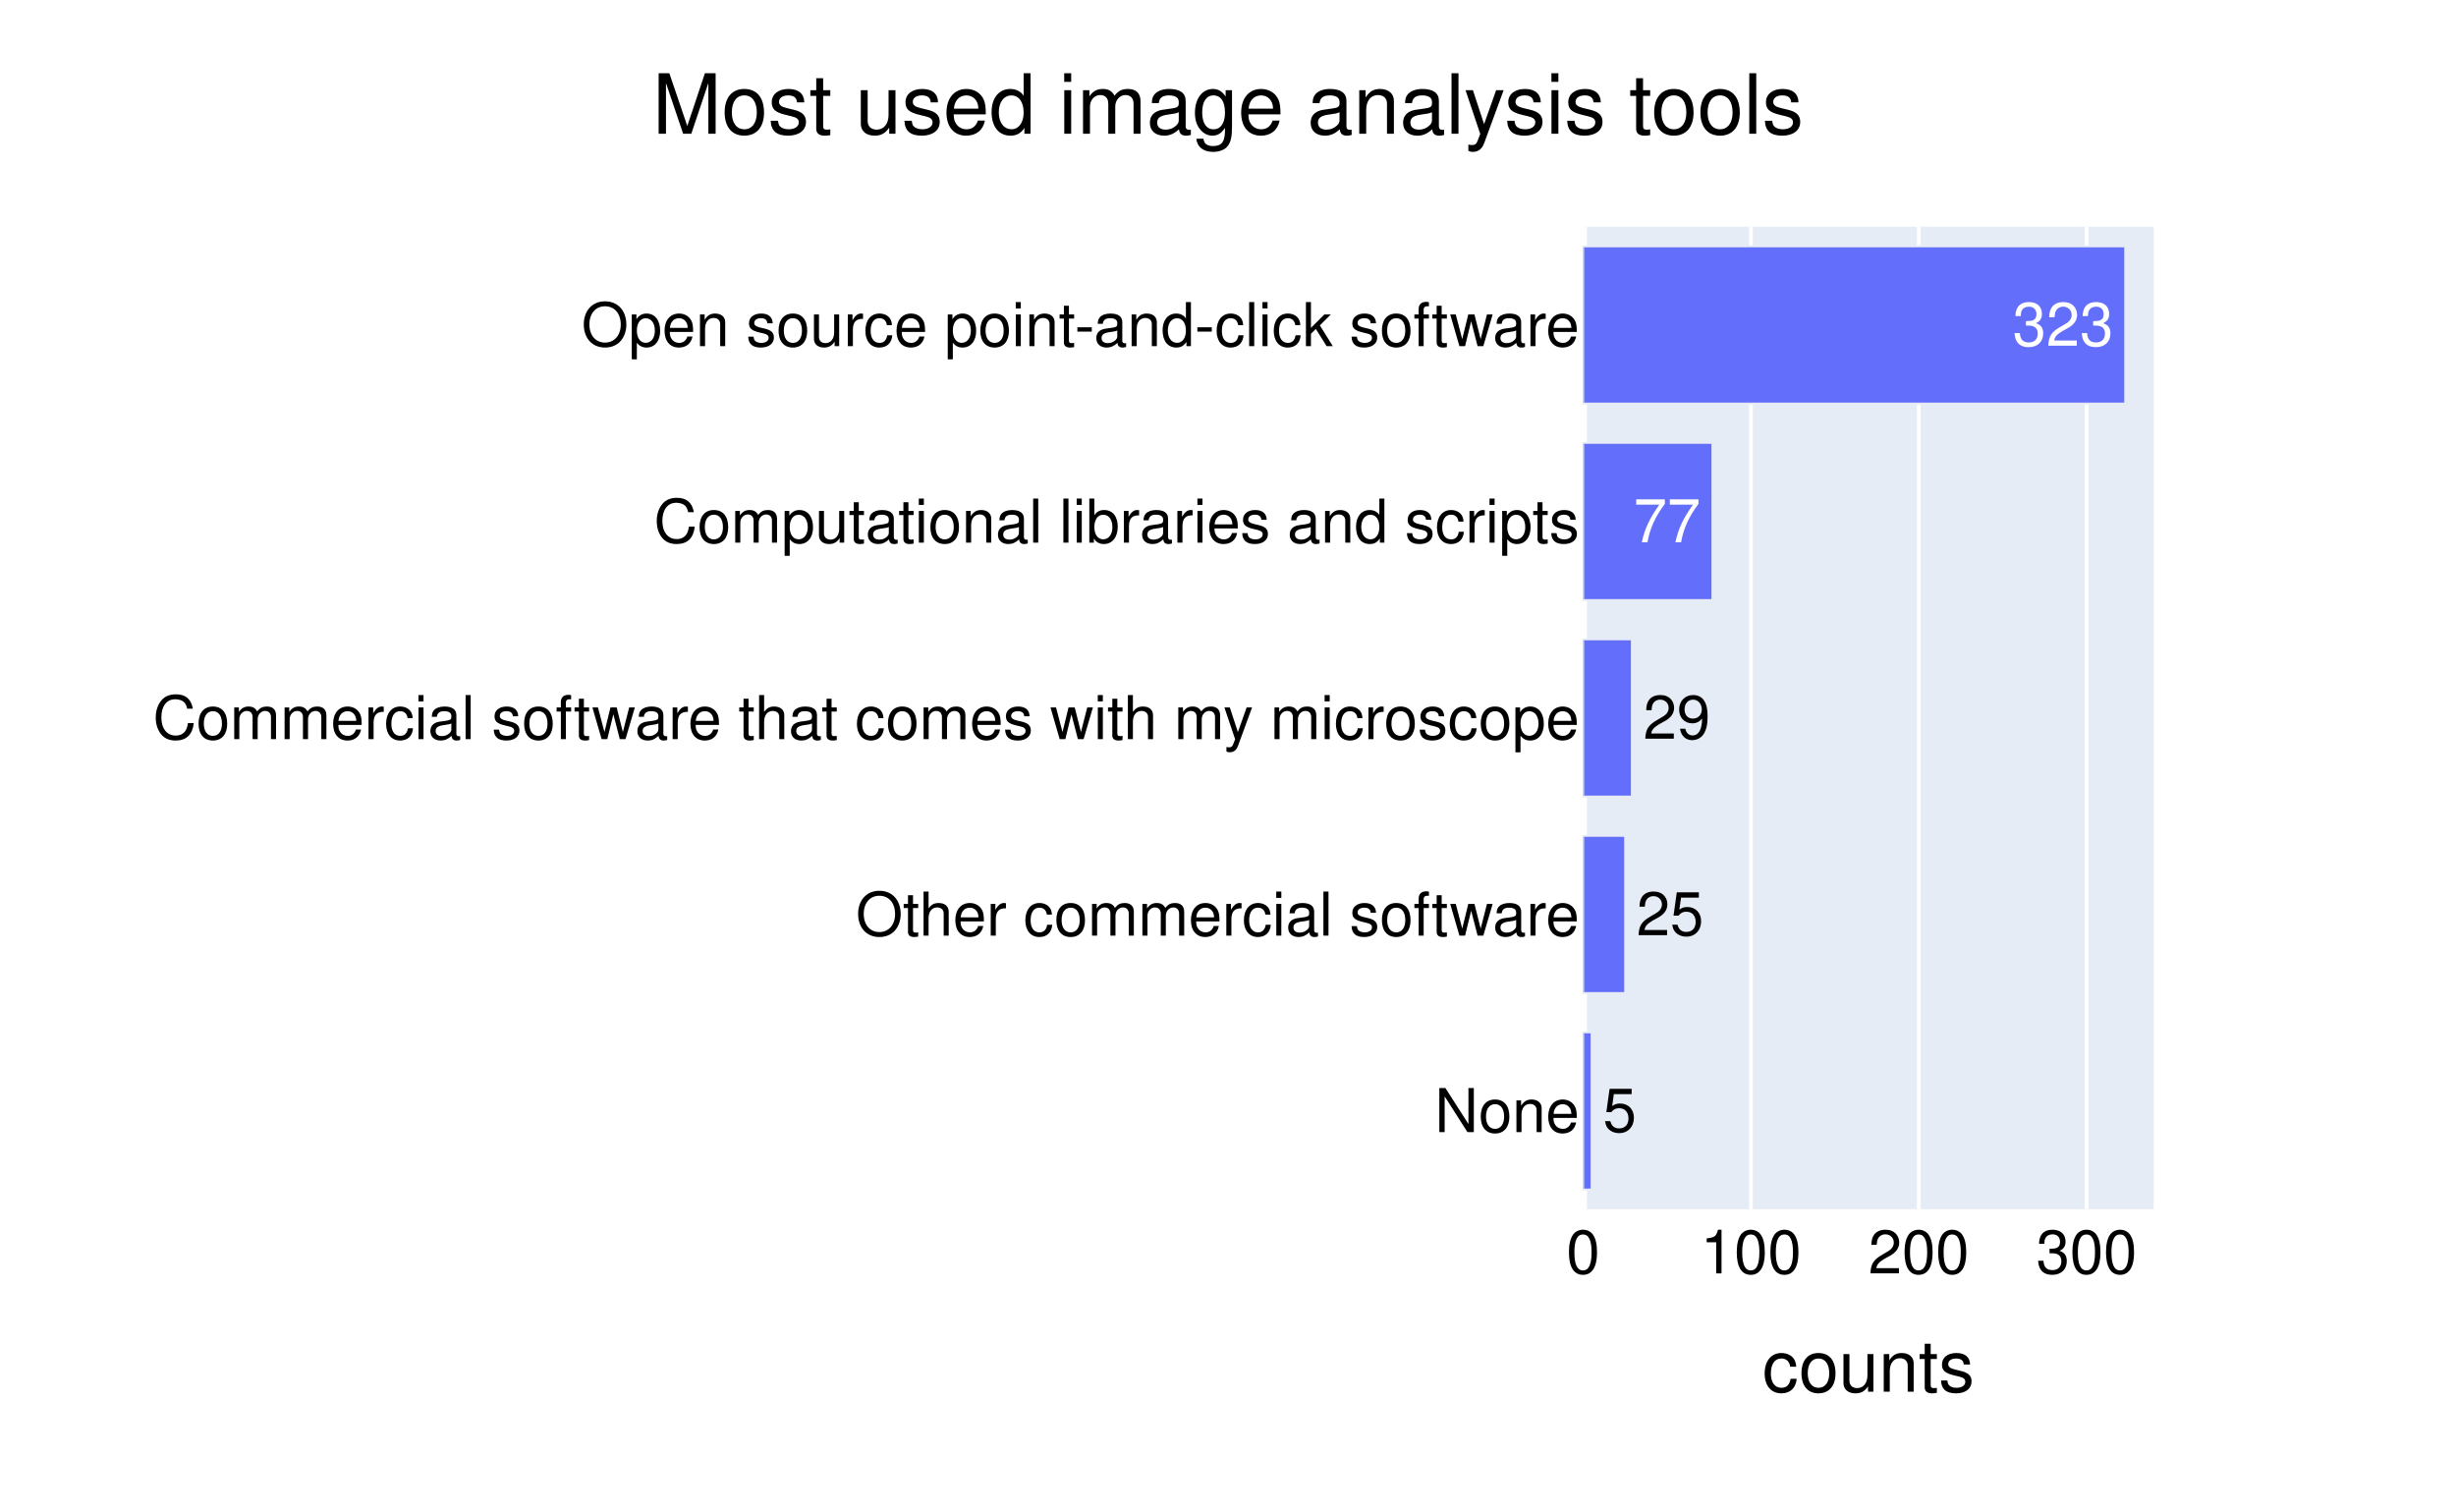
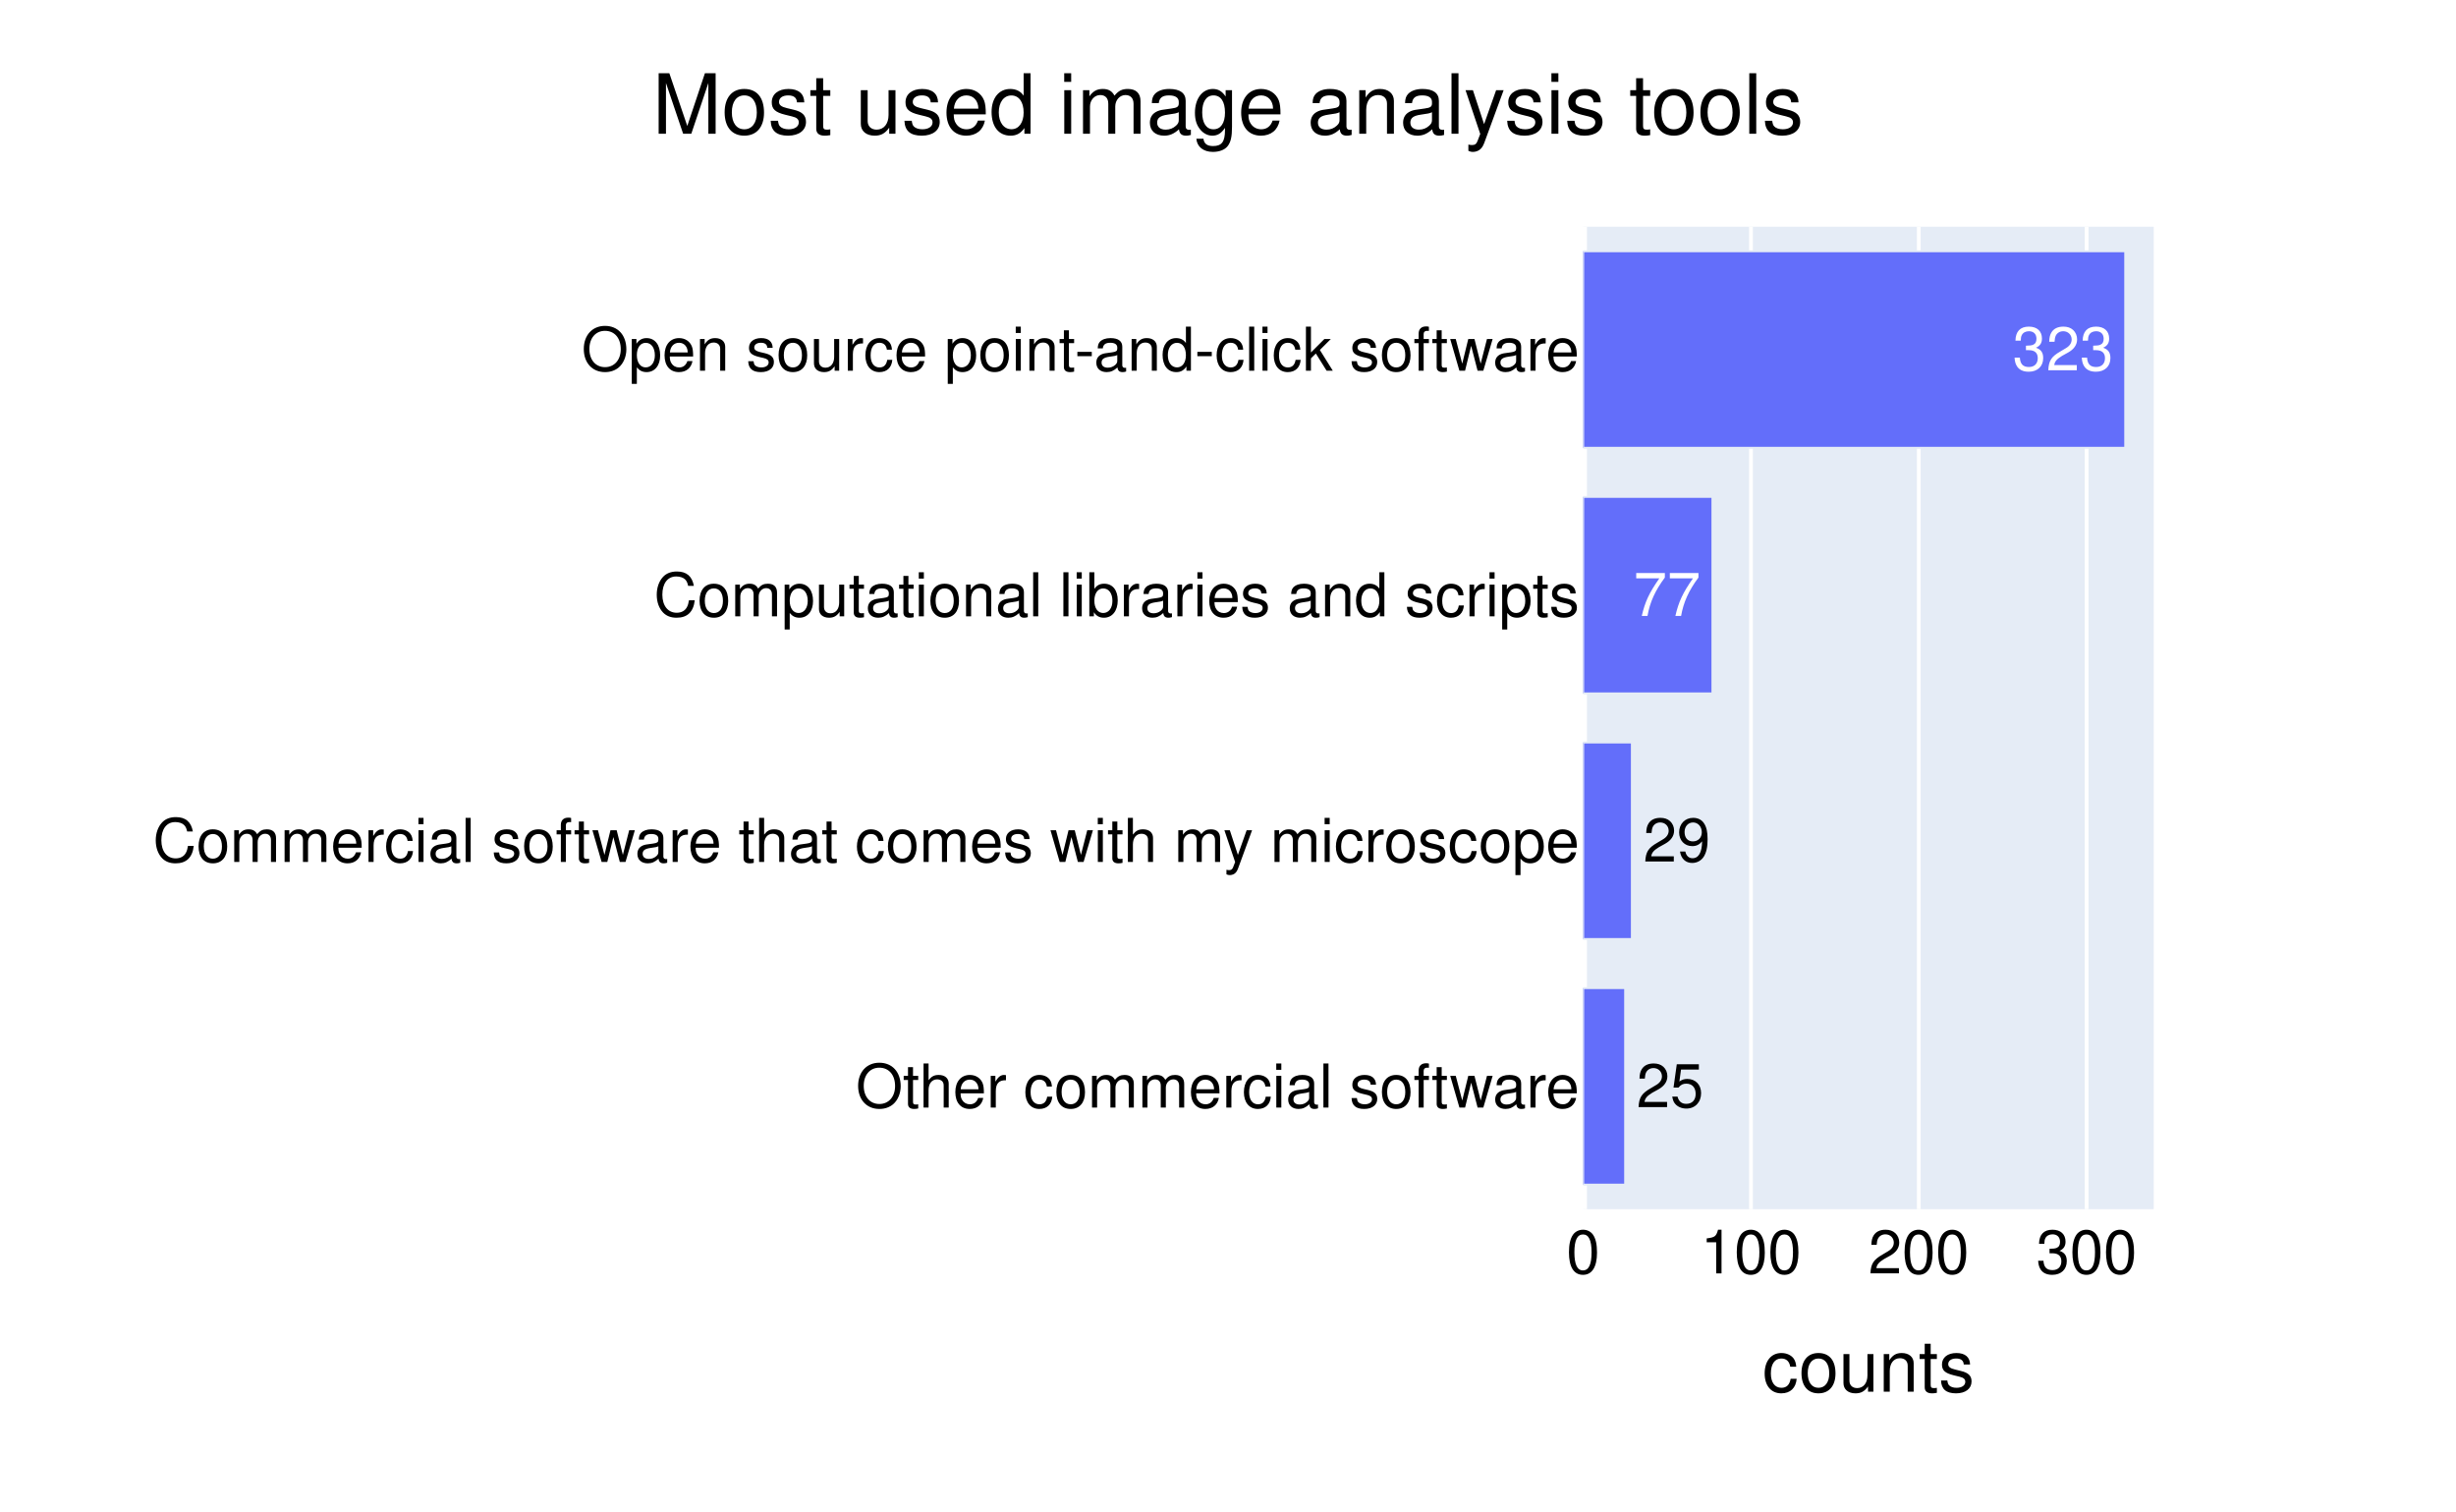
<svg xmlns="http://www.w3.org/2000/svg" class="main-svg" width="650" height="400" style="" viewBox="0 0 650 400">
  <rect x="0" y="0" width="650" height="400" style="fill: rgb(255, 255, 255); fill-opacity: 1;" />
-   <defs id="defs-745f77">
+   <defs id="defs-b944b8">
    <g class="clips">
-       <clipPath id="clip745f77xyplot" class="plotclip">
+       <clipPath id="clipb944b8xyplot" class="plotclip">
        <rect width="151" height="260" />
      </clipPath>
-       <clipPath class="axesclip" id="clip745f77x">
+       <clipPath class="axesclip" id="clipb944b8x">
        <rect x="419" y="0" width="151" height="400" />
      </clipPath>
-       <clipPath class="axesclip" id="clip745f77y">
+       <clipPath class="axesclip" id="clipb944b8y">
        <rect x="0" y="60" width="650" height="260" />
      </clipPath>
-       <clipPath class="axesclip" id="clip745f77xy">
+       <clipPath class="axesclip" id="clipb944b8xy">
        <rect x="419" y="60" width="151" height="260" />
      </clipPath>
    </g>
    <g class="gradients" />
    <g class="patterns" />
  </defs>
  <g class="bglayer">
    <rect class="bg" x="419" y="60" width="151" height="260" style="fill: rgb(229, 236, 246); fill-opacity: 1; stroke-width: 0;" />
  </g>
  <g class="layer-below">
    <g class="imagelayer" />
    <g class="shapelayer" />
  </g>
  <g class="cartesianlayer">
    <g class="subplot xy">
      <g class="layer-subplot">
        <g class="shapelayer" />
        <g class="imagelayer" />
      </g>
      <g class="minor-gridlayer">
        <g class="x" />
        <g class="y" />
      </g>
      <g class="gridlayer">
        <g class="x">
          <path class="xgrid crisp" transform="translate(463.41,0)" d="M0,60v260" style="stroke: rgb(255, 255, 255); stroke-opacity: 1; stroke-width: 1px;" />
          <path class="xgrid crisp" transform="translate(507.82,0)" d="M0,60v260" style="stroke: rgb(255, 255, 255); stroke-opacity: 1; stroke-width: 1px;" />
          <path class="xgrid crisp" transform="translate(552.24,0)" d="M0,60v260" style="stroke: rgb(255, 255, 255); stroke-opacity: 1; stroke-width: 1px;" />
        </g>
        <g class="y" />
      </g>
      <g class="zerolinelayer">
        <path class="xzl zl crisp" transform="translate(419,0)" d="M0,60v260" style="stroke: rgb(255, 255, 255); stroke-opacity: 1; stroke-width: 2px;" />
      </g>
      <path class="xlines-below" />
      <path class="ylines-below" />
      <g class="overlines-below" />
      <g class="xaxislayer-below" />
      <g class="yaxislayer-below" />
      <g class="overaxes-below" />
-       <g class="plot" transform="translate(419,60)" clip-path="url(#clip745f77xyplot)">
+       <g class="plot" transform="translate(419,60)" clip-path="url(#clipb944b8xyplot)">
        <g class="barlayer mlayer">
          <g class="trace bars" style="opacity: 1;">
            <g class="points">
              <g class="point">
-                 <path d="M0,150.8V109.2H12.88V150.8Z" style="vector-effect: non-scaling-stroke; opacity: 1; stroke-width: 0.5px; fill: rgb(99, 110, 250); fill-opacity: 1; stroke: rgb(229, 236, 246); stroke-opacity: 1;" />
-                 <text class="bartext bartext-outside" text-anchor="middle" data-notex="1" x="0" y="0" style="font-family: Helvetica; font-size: 16px; fill: rgb(0, 0, 0); fill-opacity: 1; white-space: pre;" transform="translate(24.78625,135.5)">29</text>
+                 <path d="M0,188.5V136.5H12.88V188.5Z" style="vector-effect: non-scaling-stroke; opacity: 1; stroke-width: 0.5px; fill: rgb(99, 110, 250); fill-opacity: 1; stroke: rgb(229, 236, 246); stroke-opacity: 1;" />
+                 <text class="bartext bartext-outside" text-anchor="middle" data-notex="1" x="0" y="0" style="font-family: Helvetica; font-size: 16px; fill: rgb(0, 0, 0); fill-opacity: 1; white-space: pre;" transform="translate(24.78625,168)">29</text>
              </g>
              <g class="point">
-                 <path d="M0,202.8V161.2H11.1V202.8Z" style="vector-effect: non-scaling-stroke; opacity: 1; stroke-width: 0.5px; fill: rgb(99, 110, 250); fill-opacity: 1; stroke: rgb(229, 236, 246); stroke-opacity: 1;" />
-                 <text class="bartext bartext-outside" text-anchor="middle" data-notex="1" x="0" y="0" style="font-family: Helvetica; font-size: 16px; fill: rgb(0, 0, 0); fill-opacity: 1; white-space: pre;" transform="translate(23.00625,187.5)">25</text>
+                 <path d="M0,253.5V201.5H11.1V253.5Z" style="vector-effect: non-scaling-stroke; opacity: 1; stroke-width: 0.5px; fill: rgb(99, 110, 250); fill-opacity: 1; stroke: rgb(229, 236, 246); stroke-opacity: 1;" />
+                 <text class="bartext bartext-outside" text-anchor="middle" data-notex="1" x="0" y="0" style="font-family: Helvetica; font-size: 16px; fill: rgb(0, 0, 0); fill-opacity: 1; white-space: pre;" transform="translate(23.00625,233)">25</text>
              </g>
              <g class="point">
-                 <path d="M0,46.8V5.2H143.45V46.8Z" style="vector-effect: non-scaling-stroke; opacity: 1; stroke-width: 0.5px; fill: rgb(99, 110, 250); fill-opacity: 1; stroke: rgb(229, 236, 246); stroke-opacity: 1;" />
-                 <text class="bartext bartext-inside" text-anchor="middle" data-notex="1" x="0" y="0" style="font-family: Helvetica; font-size: 16px; fill: rgb(255, 255, 255); fill-opacity: 1; white-space: pre;" transform="translate(126.9969,31.5)">323</text>
+                 <path d="M0,58.5V6.5H143.45V58.5Z" style="vector-effect: non-scaling-stroke; opacity: 1; stroke-width: 0.5px; fill: rgb(99, 110, 250); fill-opacity: 1; stroke: rgb(229, 236, 246); stroke-opacity: 1;" />
+                 <text class="bartext bartext-inside" text-anchor="middle" data-notex="1" x="0" y="0" style="font-family: Helvetica; font-size: 16px; fill: rgb(255, 255, 255); fill-opacity: 1; white-space: pre;" transform="translate(126.9969,38)">323</text>
              </g>
              <g class="point">
-                 <path d="M0,98.8V57.2H34.2V98.8Z" style="vector-effect: non-scaling-stroke; opacity: 1; stroke-width: 0.5px; fill: rgb(99, 110, 250); fill-opacity: 1; stroke: rgb(229, 236, 246); stroke-opacity: 1;" />
-                 <text class="bartext bartext-inside" text-anchor="middle" data-notex="1" x="0" y="0" style="font-family: Helvetica; font-size: 16px; fill: rgb(255, 255, 255); fill-opacity: 1; white-space: pre;" transform="translate(22.2,83.5)">77</text>
-               </g>
-               <g class="point">
-                 <path d="M0,254.8V213.2H2.22V254.8Z" style="vector-effect: non-scaling-stroke; opacity: 1; stroke-width: 0.5px; fill: rgb(99, 110, 250); fill-opacity: 1; stroke: rgb(229, 236, 246); stroke-opacity: 1;" />
-                 <text class="bartext bartext-outside" text-anchor="middle" data-notex="1" x="0" y="0" style="font-family: Helvetica; font-size: 16px; fill: rgb(0, 0, 0); fill-opacity: 1; white-space: pre;" transform="translate(9.673125,239.5)">5</text>
+                 <path d="M0,123.5V71.5H34.2V123.5Z" style="vector-effect: non-scaling-stroke; opacity: 1; stroke-width: 0.5px; fill: rgb(99, 110, 250); fill-opacity: 1; stroke: rgb(229, 236, 246); stroke-opacity: 1;" />
+                 <text class="bartext bartext-inside" text-anchor="middle" data-notex="1" x="0" y="0" style="font-family: Helvetica; font-size: 16px; fill: rgb(255, 255, 255); fill-opacity: 1; white-space: pre;" transform="translate(22.2,103)">77</text>
              </g>
            </g>
          </g>
        </g>
      </g>
      <g class="overplot" />
      <path class="xlines-above crisp" d="M0,0" style="fill: none;" />
      <path class="ylines-above crisp" d="M0,0" style="fill: none;" />
      <g class="overlines-above" />
      <g class="xaxislayer-above">
        <g class="xtick">
          <text text-anchor="middle" x="0" y="337" transform="translate(419,0)" style="font-family: Helvetica; font-size: 16px; fill: rgb(0, 0, 0); fill-opacity: 1; white-space: pre; opacity: 1;">0</text>
        </g>
        <g class="xtick">
          <text text-anchor="middle" x="0" y="337" style="font-family: Helvetica; font-size: 16px; fill: rgb(0, 0, 0); fill-opacity: 1; white-space: pre; opacity: 1;" transform="translate(463.41,0)">100</text>
        </g>
        <g class="xtick">
          <text text-anchor="middle" x="0" y="337" style="font-family: Helvetica; font-size: 16px; fill: rgb(0, 0, 0); fill-opacity: 1; white-space: pre; opacity: 1;" transform="translate(507.82,0)">200</text>
        </g>
        <g class="xtick">
          <text text-anchor="middle" x="0" y="337" style="font-family: Helvetica; font-size: 16px; fill: rgb(0, 0, 0); fill-opacity: 1; white-space: pre; opacity: 1;" transform="translate(552.24,0)">300</text>
        </g>
      </g>
      <g class="yaxislayer-above">
        <g class="ytick">
-           <text text-anchor="end" x="418" y="5.6" transform="translate(0,294)" style="font-family: Helvetica; font-size: 16px; fill: rgb(0, 0, 0); fill-opacity: 1; white-space: pre; opacity: 1;">None</text>
+           <text text-anchor="end" x="418" y="5.6" transform="translate(0,287.5)" style="font-family: Helvetica; font-size: 16px; fill: rgb(0, 0, 0); fill-opacity: 1; white-space: pre; opacity: 1;">Other commercial software</text>
        </g>
        <g class="ytick">
-           <text text-anchor="end" x="418" y="5.6" transform="translate(0,242)" style="font-family: Helvetica; font-size: 16px; fill: rgb(0, 0, 0); fill-opacity: 1; white-space: pre; opacity: 1;">Other commercial software</text>
+           <text text-anchor="end" x="418" y="5.6" transform="translate(0,222.5)" style="font-family: Helvetica; font-size: 16px; fill: rgb(0, 0, 0); fill-opacity: 1; white-space: pre; opacity: 1;">Commercial software that comes with my microscope</text>
        </g>
        <g class="ytick">
-           <text text-anchor="end" x="418" y="5.6" transform="translate(0,190)" style="font-family: Helvetica; font-size: 16px; fill: rgb(0, 0, 0); fill-opacity: 1; white-space: pre; opacity: 1;">Commercial software that comes with my microscope</text>
+           <text text-anchor="end" x="418" y="5.6" transform="translate(0,157.5)" style="font-family: Helvetica; font-size: 16px; fill: rgb(0, 0, 0); fill-opacity: 1; white-space: pre; opacity: 1;">Computational libraries and scripts</text>
        </g>
        <g class="ytick">
-           <text text-anchor="end" x="418" y="5.6" transform="translate(0,138)" style="font-family: Helvetica; font-size: 16px; fill: rgb(0, 0, 0); fill-opacity: 1; white-space: pre; opacity: 1;">Computational libraries and scripts</text>
-         </g>
-         <g class="ytick">
-           <text text-anchor="end" x="418" y="5.6" transform="translate(0,86)" style="font-family: Helvetica; font-size: 16px; fill: rgb(0, 0, 0); fill-opacity: 1; white-space: pre; opacity: 1;">Open source point-and-click software</text>
+           <text text-anchor="end" x="418" y="5.6" transform="translate(0,92.5)" style="font-family: Helvetica; font-size: 16px; fill: rgb(0, 0, 0); fill-opacity: 1; white-space: pre; opacity: 1;">Open source point-and-click software</text>
        </g>
      </g>
      <g class="overaxes-above" />
    </g>
  </g>
  <g class="polarlayer" />
  <g class="smithlayer" />
  <g class="ternarylayer" />
  <g class="geolayer" />
  <g class="funnelarealayer" />
  <g class="pielayer" />
  <g class="iciclelayer" />
  <g class="treemaplayer" />
  <g class="sunburstlayer" />
  <g class="glimages" />
-   <defs id="topdefs-745f77">
+   <defs id="topdefs-b944b8">
    <g class="clips" />
  </defs>
  <g class="layer-above">
    <g class="imagelayer" />
    <g class="shapelayer" />
  </g>
  <g class="infolayer">
    <g class="g-gtitle">
      <text class="gtitle" x="325" y="20" text-anchor="middle" dy="0.7em" style="font-family: Helvetica; font-size: 22px; fill: rgb(0, 0, 0); opacity: 1; font-weight: normal; white-space: pre;">Most used image analysis tools</text>
    </g>
    <g class="g-xtitle">
      <text class="xtitle" x="494.5" y="368.3" text-anchor="middle" style="font-family: Helvetica; font-size: 19px; fill: rgb(0, 0, 0); opacity: 1; font-weight: normal; white-space: pre;">counts</text>
    </g>
    <g class="g-ytitle" />
  </g>
</svg>
